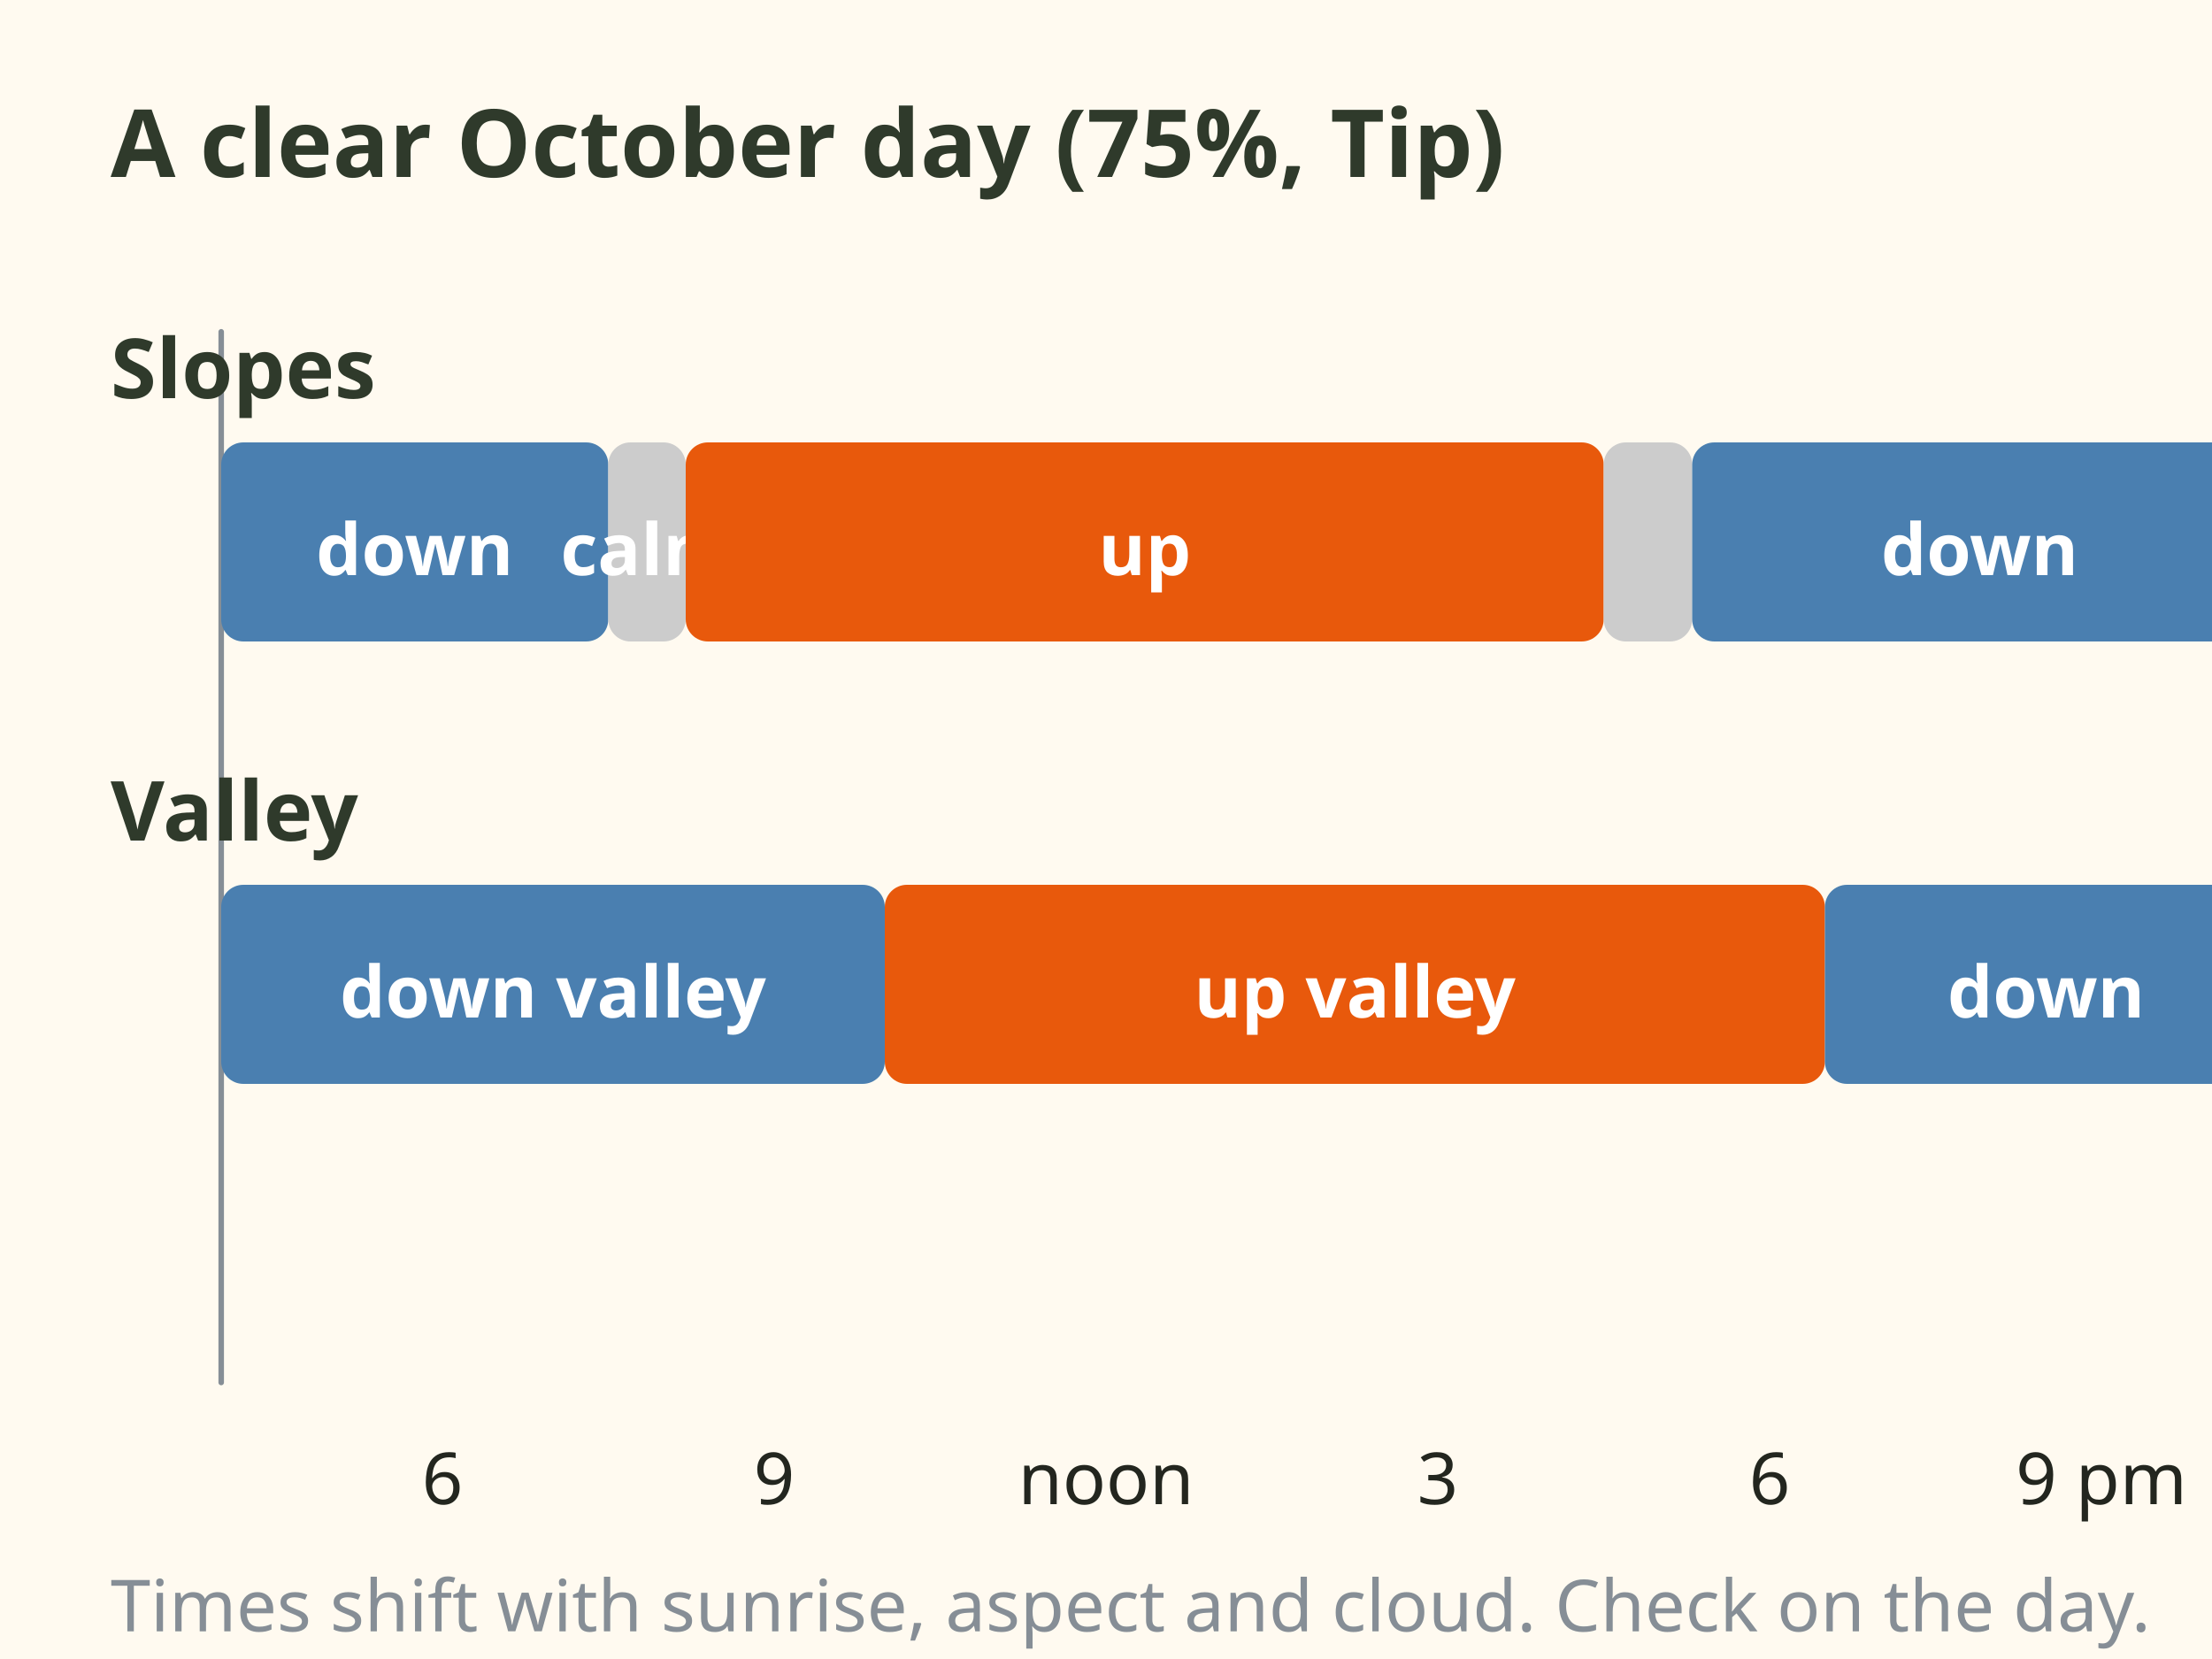
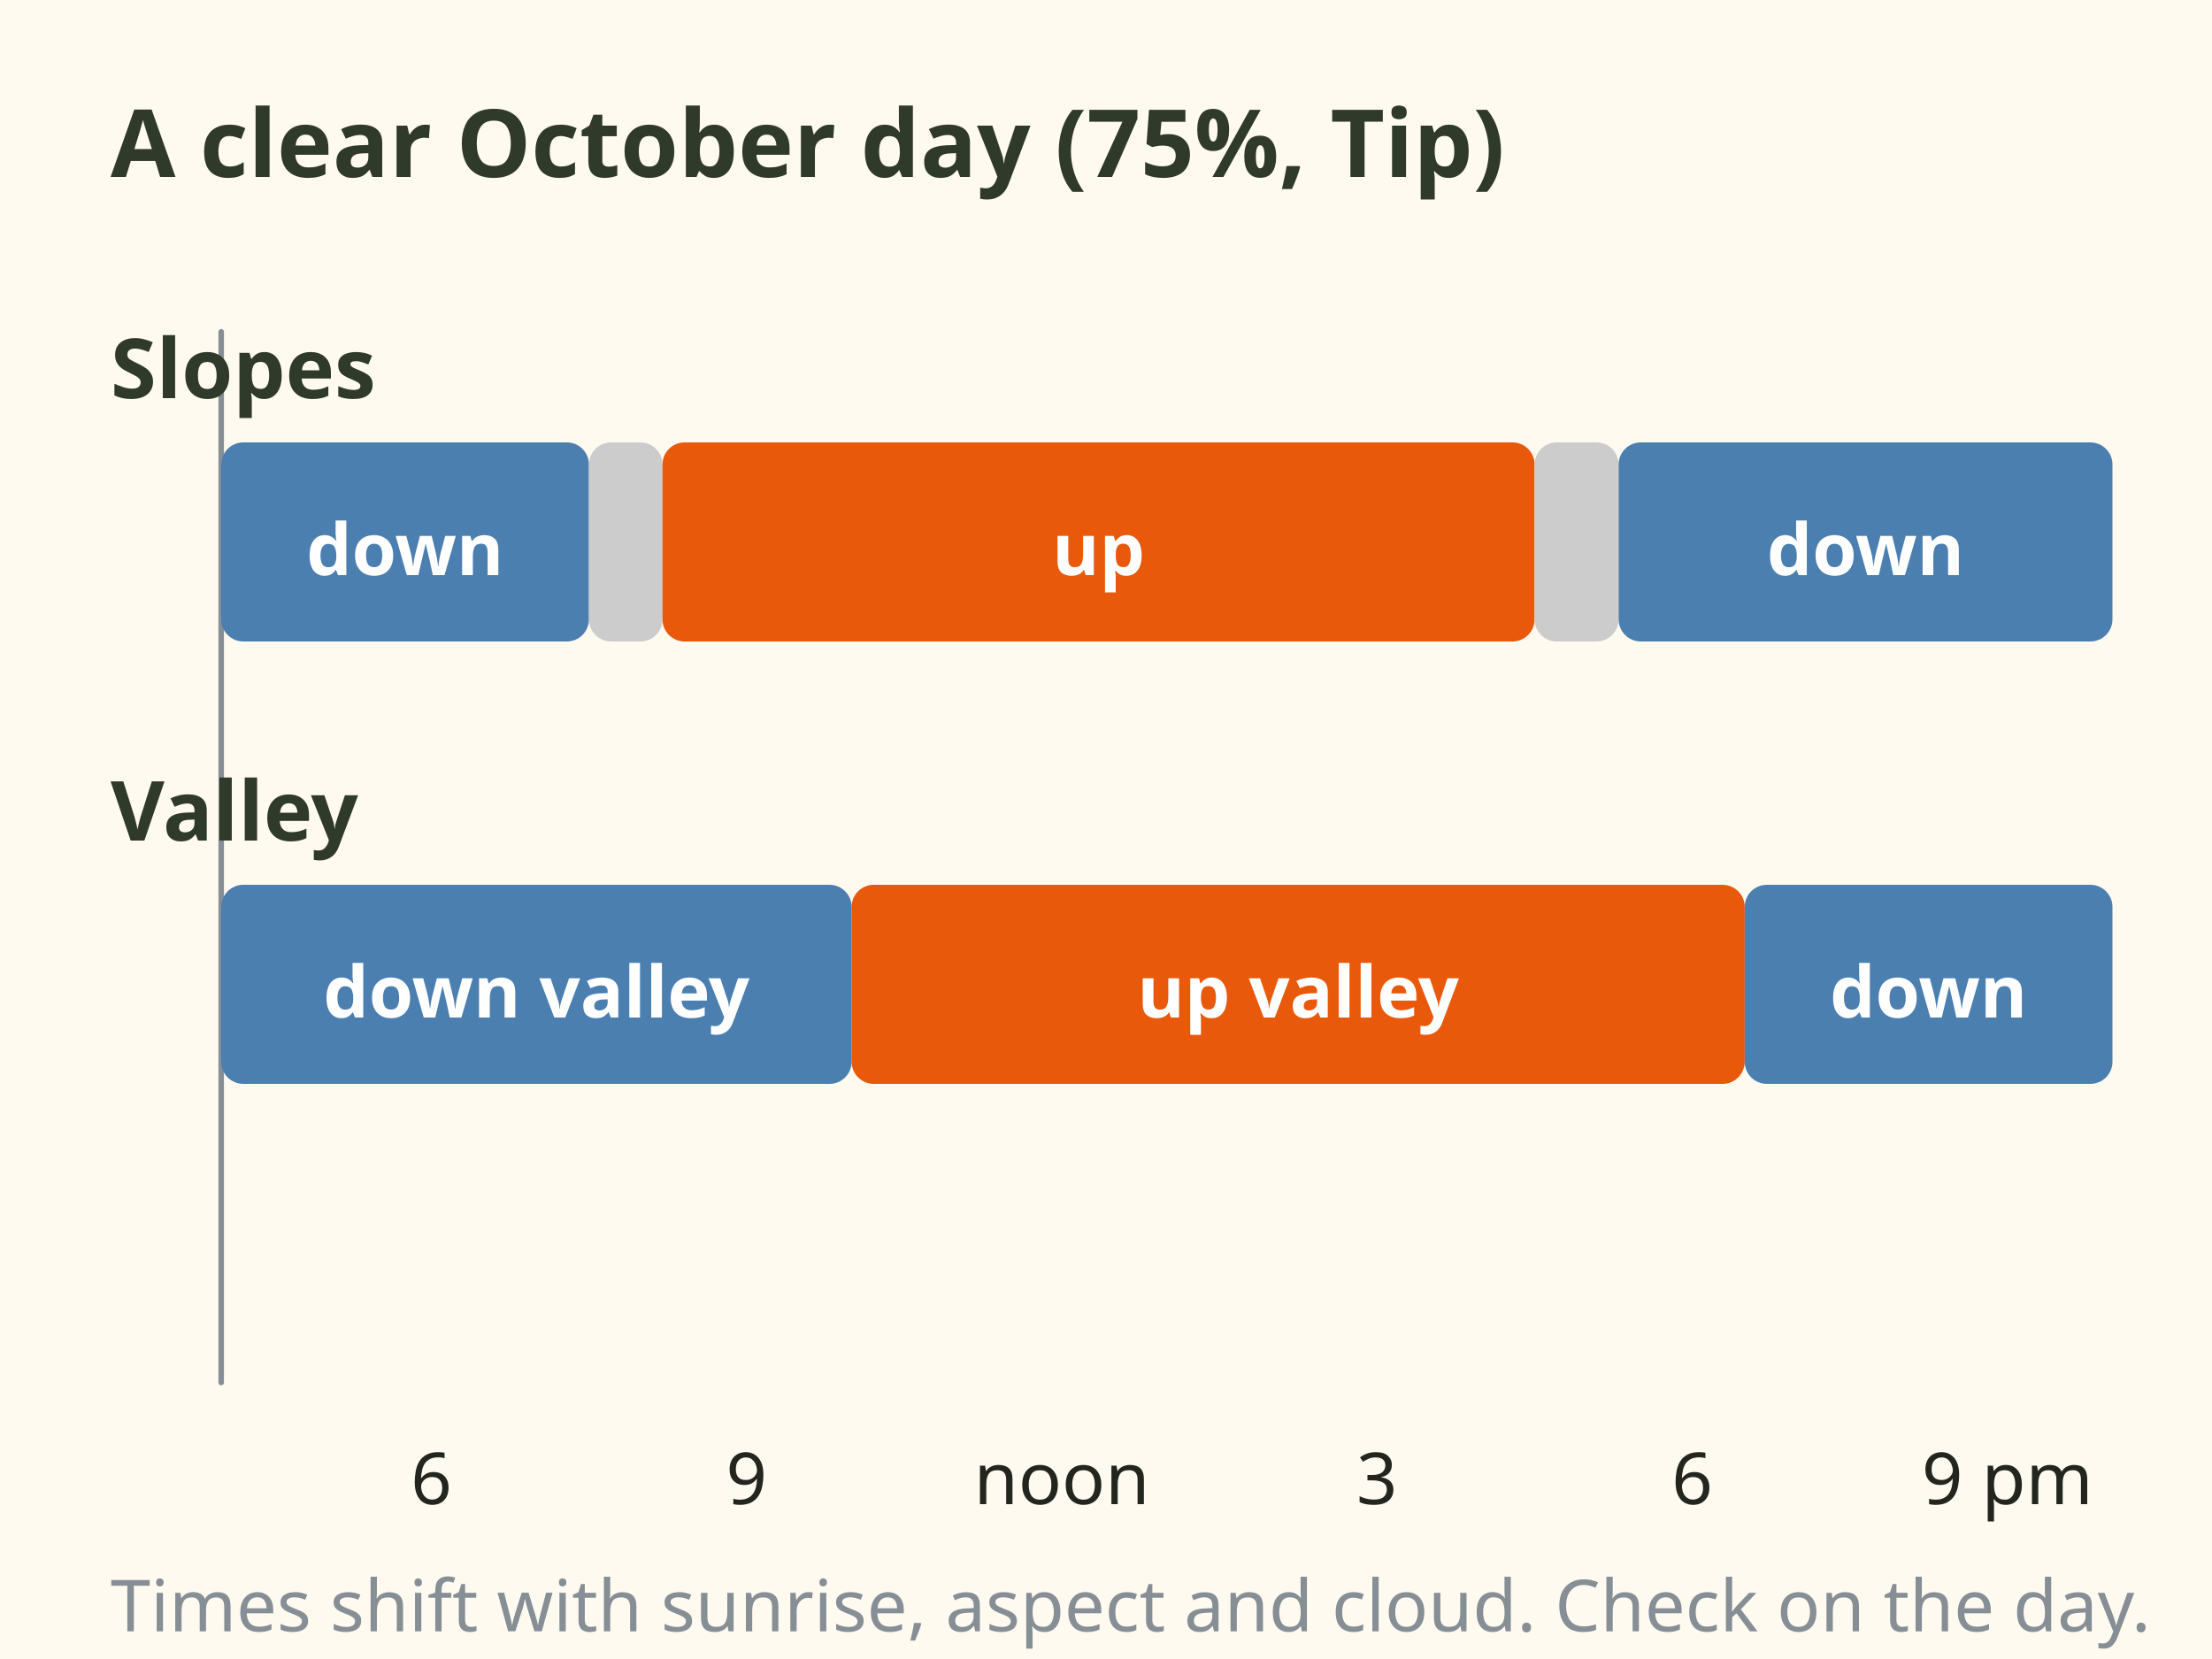
<svg xmlns="http://www.w3.org/2000/svg" viewBox="0 0 400 300" role="img" aria-label="A clear October day timeline, labelled Tip. Slopes: downslope at night, a calm switch around sunrise, upslope from about 8 to 4:30, a calm switch at shade, then downslope again. Valley: down valley until about mid morning, up valley until early evening, then down valley.">
  <rect x="0" y="0" width="400" height="300" fill="#fffaf0" />
  <text x="20" y="32" font-family="sans-serif" font-size="17" fill="#2f3a2b" text-anchor="start" font-weight="bold">A clear October day (75%, Tip)</text>
  <line x1="40" y1="60" x2="40" y2="250" stroke="#868e96" stroke-width="1" stroke-linecap="round" />
-   <text x="80" y="272" font-family="sans-serif" font-size="13" fill="#23261f" text-anchor="middle">6</text>
-   <text x="140" y="272" font-family="sans-serif" font-size="13" fill="#23261f" text-anchor="middle">9</text>
-   <text x="200" y="272" font-family="sans-serif" font-size="13" fill="#23261f" text-anchor="middle">noon</text>
-   <text x="260" y="272" font-family="sans-serif" font-size="13" fill="#23261f" text-anchor="middle">3</text>
-   <text x="320" y="272" font-family="sans-serif" font-size="13" fill="#23261f" text-anchor="middle">6</text>
-   <text x="380" y="272" font-family="sans-serif" font-size="13" fill="#23261f" text-anchor="middle">9 pm</text>
+   <text x="78" y="272" font-family="sans-serif" font-size="13" fill="#23261f" text-anchor="middle">6</text>
+   <text x="135" y="272" font-family="sans-serif" font-size="13" fill="#23261f" text-anchor="middle">9</text>
+   <text x="192" y="272" font-family="sans-serif" font-size="13" fill="#23261f" text-anchor="middle">noon</text>
+   <text x="249" y="272" font-family="sans-serif" font-size="13" fill="#23261f" text-anchor="middle">3</text>
+   <text x="306" y="272" font-family="sans-serif" font-size="13" fill="#23261f" text-anchor="middle">6</text>
+   <text x="363" y="272" font-family="sans-serif" font-size="13" fill="#23261f" text-anchor="middle">9 pm</text>
  <text x="20" y="72" font-family="sans-serif" font-size="15" fill="#2f3a2b" text-anchor="start" font-weight="bold">Slopes</text>
-   <rect x="40" y="80" width="70.0" height="36" rx="4" fill="#4a7fb0" stroke="none" stroke-width="0" />
-   <text x="75.0" y="104" font-family="sans-serif" font-size="13" fill="#ffffff" text-anchor="middle" font-weight="bold">down</text>
-   <rect x="110.0" y="80" width="14" height="36" rx="4" fill="#cccccc" stroke="none" stroke-width="0" />
-   <text x="117.0" y="104" font-family="sans-serif" font-size="13" fill="#ffffff" text-anchor="middle" font-weight="bold">calm</text>
-   <rect x="124" y="80" width="166.0" height="36" rx="4" fill="#e8590c" stroke="none" stroke-width="0" />
-   <text x="207.0" y="104" font-family="sans-serif" font-size="13" fill="#ffffff" text-anchor="middle" font-weight="bold">up</text>
-   <rect x="290.0" y="80" width="16.0" height="36" rx="4" fill="#cccccc" stroke="none" stroke-width="0" />
-   <rect x="306.0" y="80" width="104.0" height="36" rx="4" fill="#4a7fb0" stroke="none" stroke-width="0" />
-   <text x="358.0" y="104" font-family="sans-serif" font-size="13" fill="#ffffff" text-anchor="middle" font-weight="bold">down</text>
+   <rect x="40" y="80" width="66.5" height="36" rx="4" fill="#4a7fb0" stroke="none" stroke-width="0" />
+   <text x="73.25" y="104" font-family="sans-serif" font-size="13" fill="#ffffff" text-anchor="middle" font-weight="bold">down</text>
+   <rect x="106.5" y="80" width="13.3" height="36" rx="4" fill="#cccccc" stroke="none" stroke-width="0" />
+   <rect x="119.8" y="80" width="157.7" height="36" rx="4" fill="#e8590c" stroke="none" stroke-width="0" />
+   <text x="198.65" y="104" font-family="sans-serif" font-size="13" fill="#ffffff" text-anchor="middle" font-weight="bold">up</text>
+   <rect x="277.5" y="80" width="15.2" height="36" rx="4" fill="#cccccc" stroke="none" stroke-width="0" />
+   <rect x="292.7" y="80" width="89.3" height="36" rx="4" fill="#4a7fb0" stroke="none" stroke-width="0" />
+   <text x="337.35" y="104" font-family="sans-serif" font-size="13" fill="#ffffff" text-anchor="middle" font-weight="bold">down</text>
  <text x="20" y="152" font-family="sans-serif" font-size="15" fill="#2f3a2b" text-anchor="start" font-weight="bold">Valley</text>
-   <rect x="40" y="160" width="120" height="36" rx="4" fill="#4a7fb0" stroke="none" stroke-width="0" />
-   <text x="100.0" y="184" font-family="sans-serif" font-size="13" fill="#ffffff" text-anchor="middle" font-weight="bold">down valley</text>
-   <rect x="160" y="160" width="170.0" height="36" rx="4" fill="#e8590c" stroke="none" stroke-width="0" />
-   <text x="245.0" y="184" font-family="sans-serif" font-size="13" fill="#ffffff" text-anchor="middle" font-weight="bold">up valley</text>
-   <rect x="330.0" y="160" width="80.0" height="36" rx="4" fill="#4a7fb0" stroke="none" stroke-width="0" />
-   <text x="370.0" y="184" font-family="sans-serif" font-size="13" fill="#ffffff" text-anchor="middle" font-weight="bold">down</text>
+   <rect x="40" y="160" width="114" height="36" rx="4" fill="#4a7fb0" stroke="none" stroke-width="0" />
+   <text x="97.0" y="184" font-family="sans-serif" font-size="13" fill="#ffffff" text-anchor="middle" font-weight="bold">down valley</text>
+   <rect x="154" y="160" width="161.5" height="36" rx="4" fill="#e8590c" stroke="none" stroke-width="0" />
+   <text x="234.75" y="184" font-family="sans-serif" font-size="13" fill="#ffffff" text-anchor="middle" font-weight="bold">up valley</text>
+   <rect x="315.5" y="160" width="66.5" height="36" rx="4" fill="#4a7fb0" stroke="none" stroke-width="0" />
+   <text x="348.75" y="184" font-family="sans-serif" font-size="13" fill="#ffffff" text-anchor="middle" font-weight="bold">down</text>
  <text x="20" y="295" font-family="sans-serif" font-size="13" fill="#868e96" text-anchor="start">Times shift with sunrise, aspect and cloud. Check on the day.</text>
</svg>
